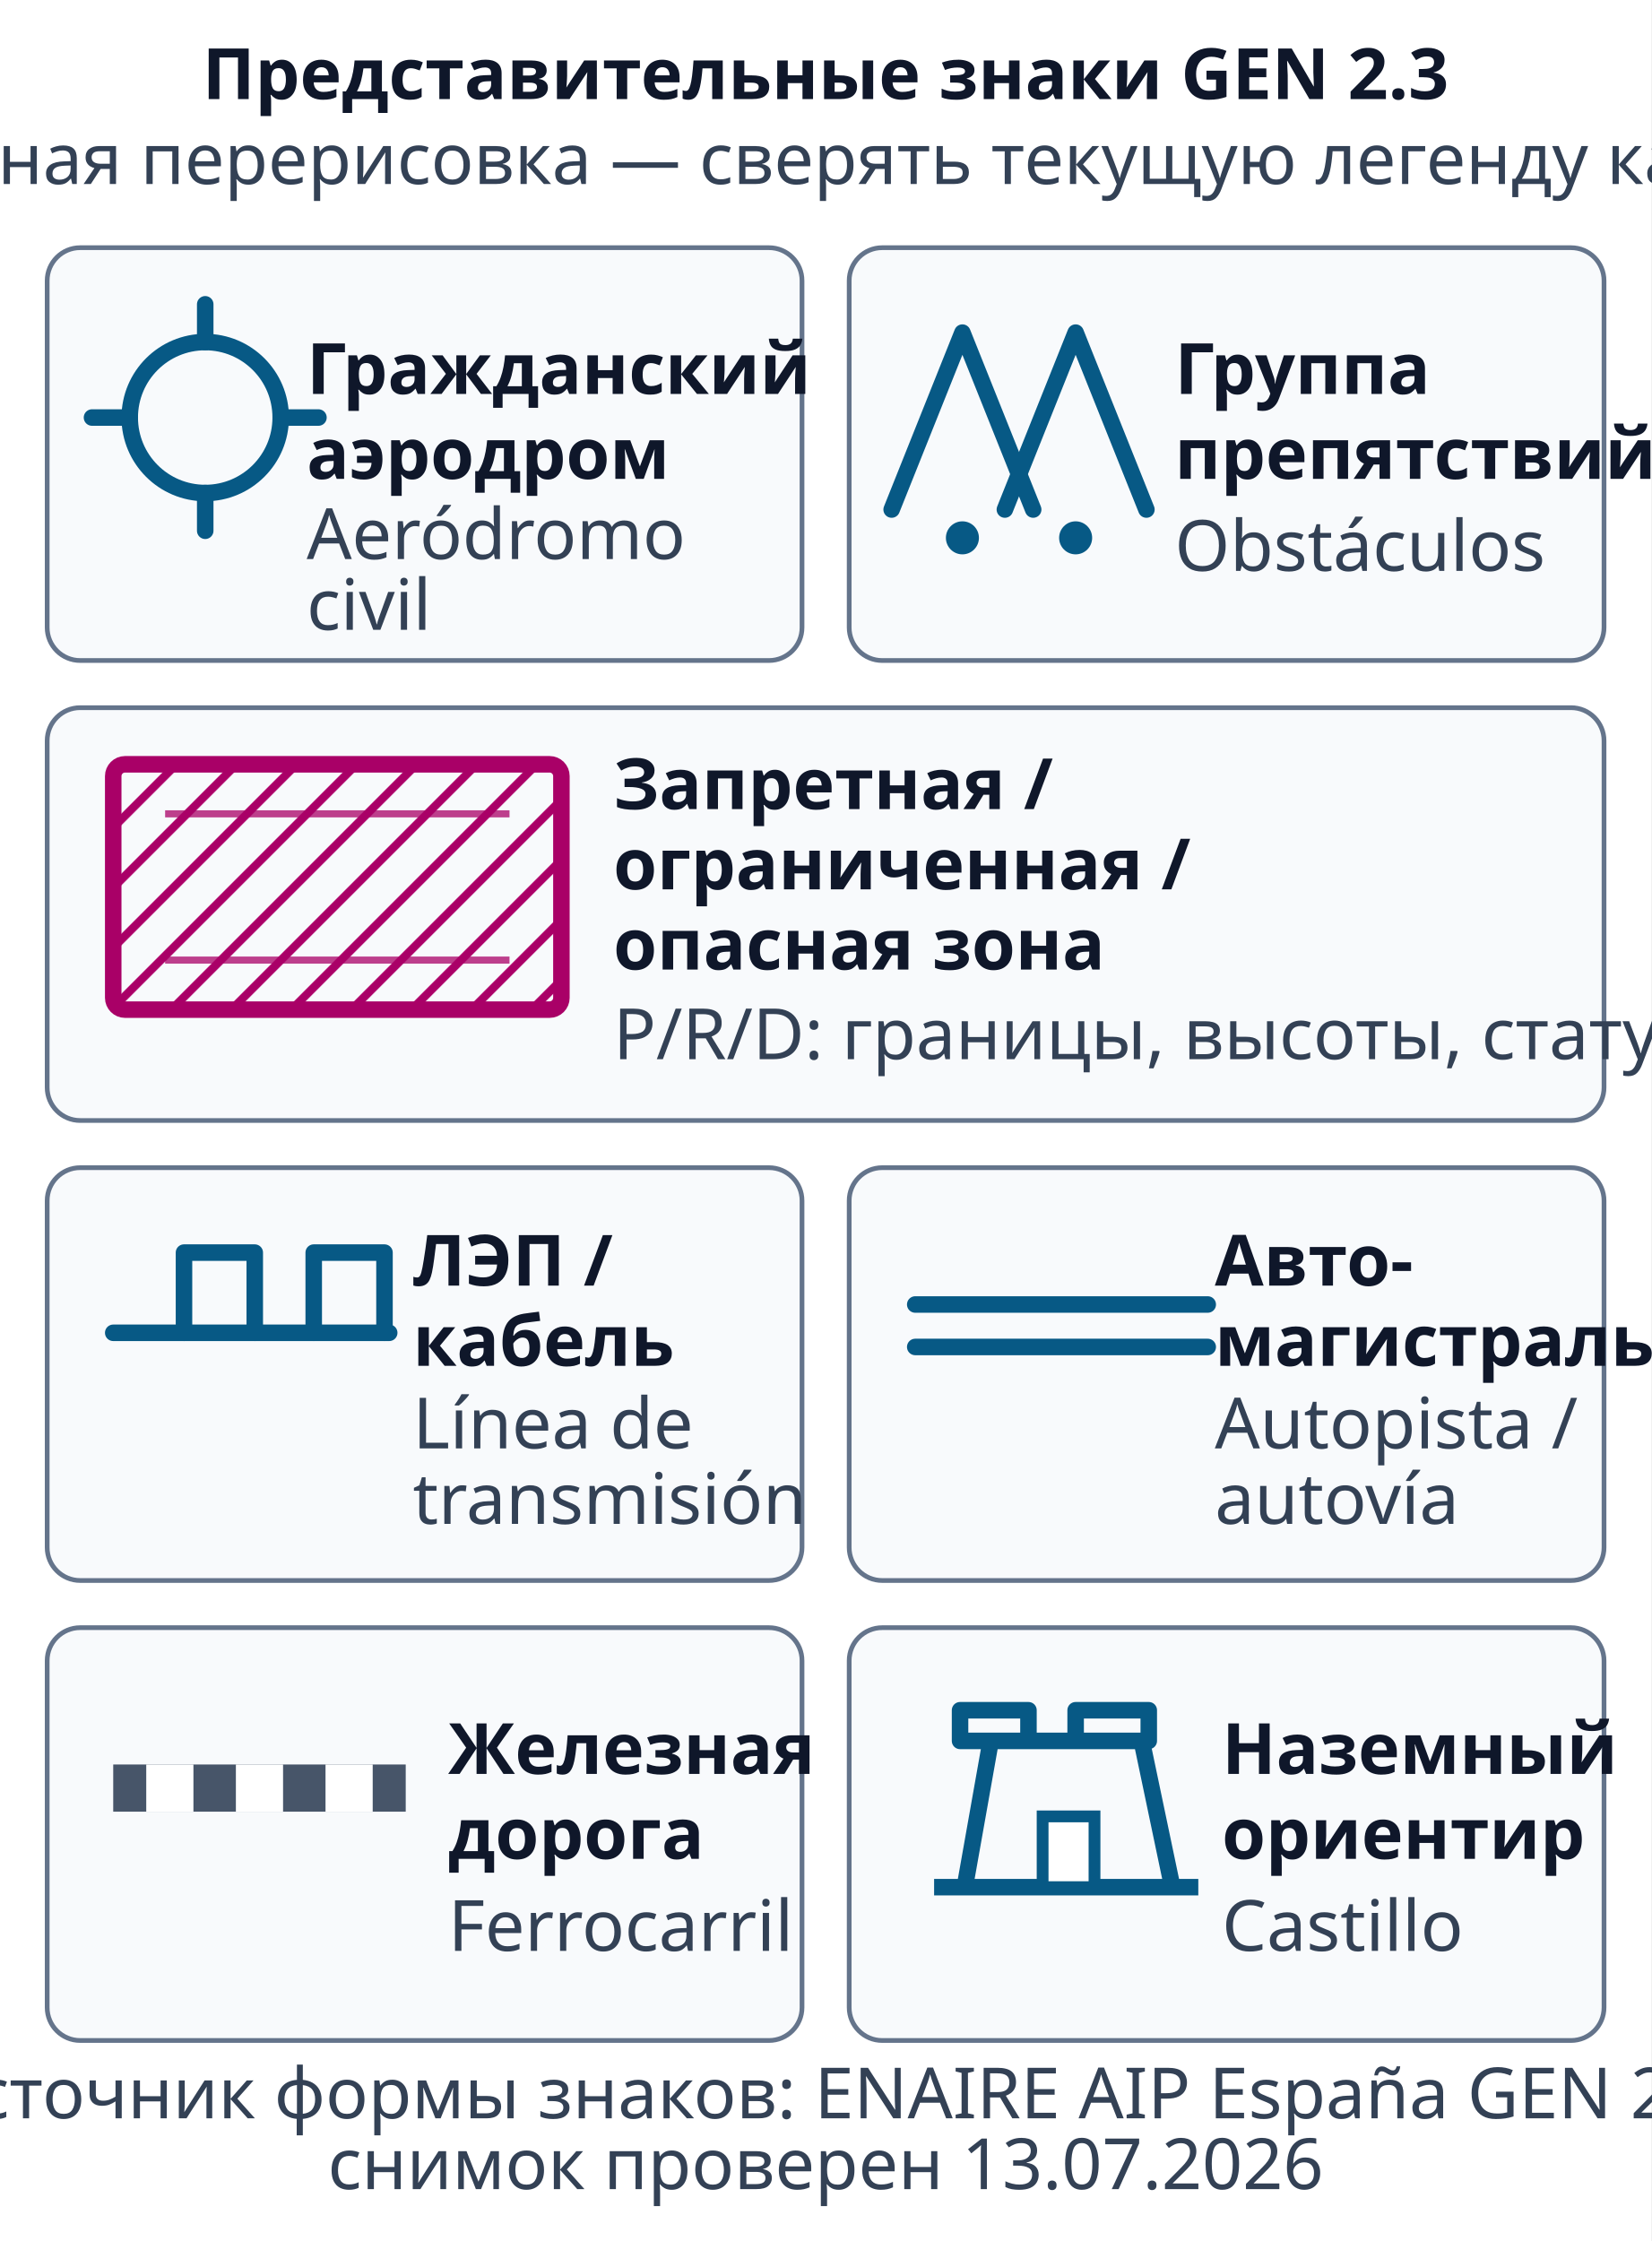
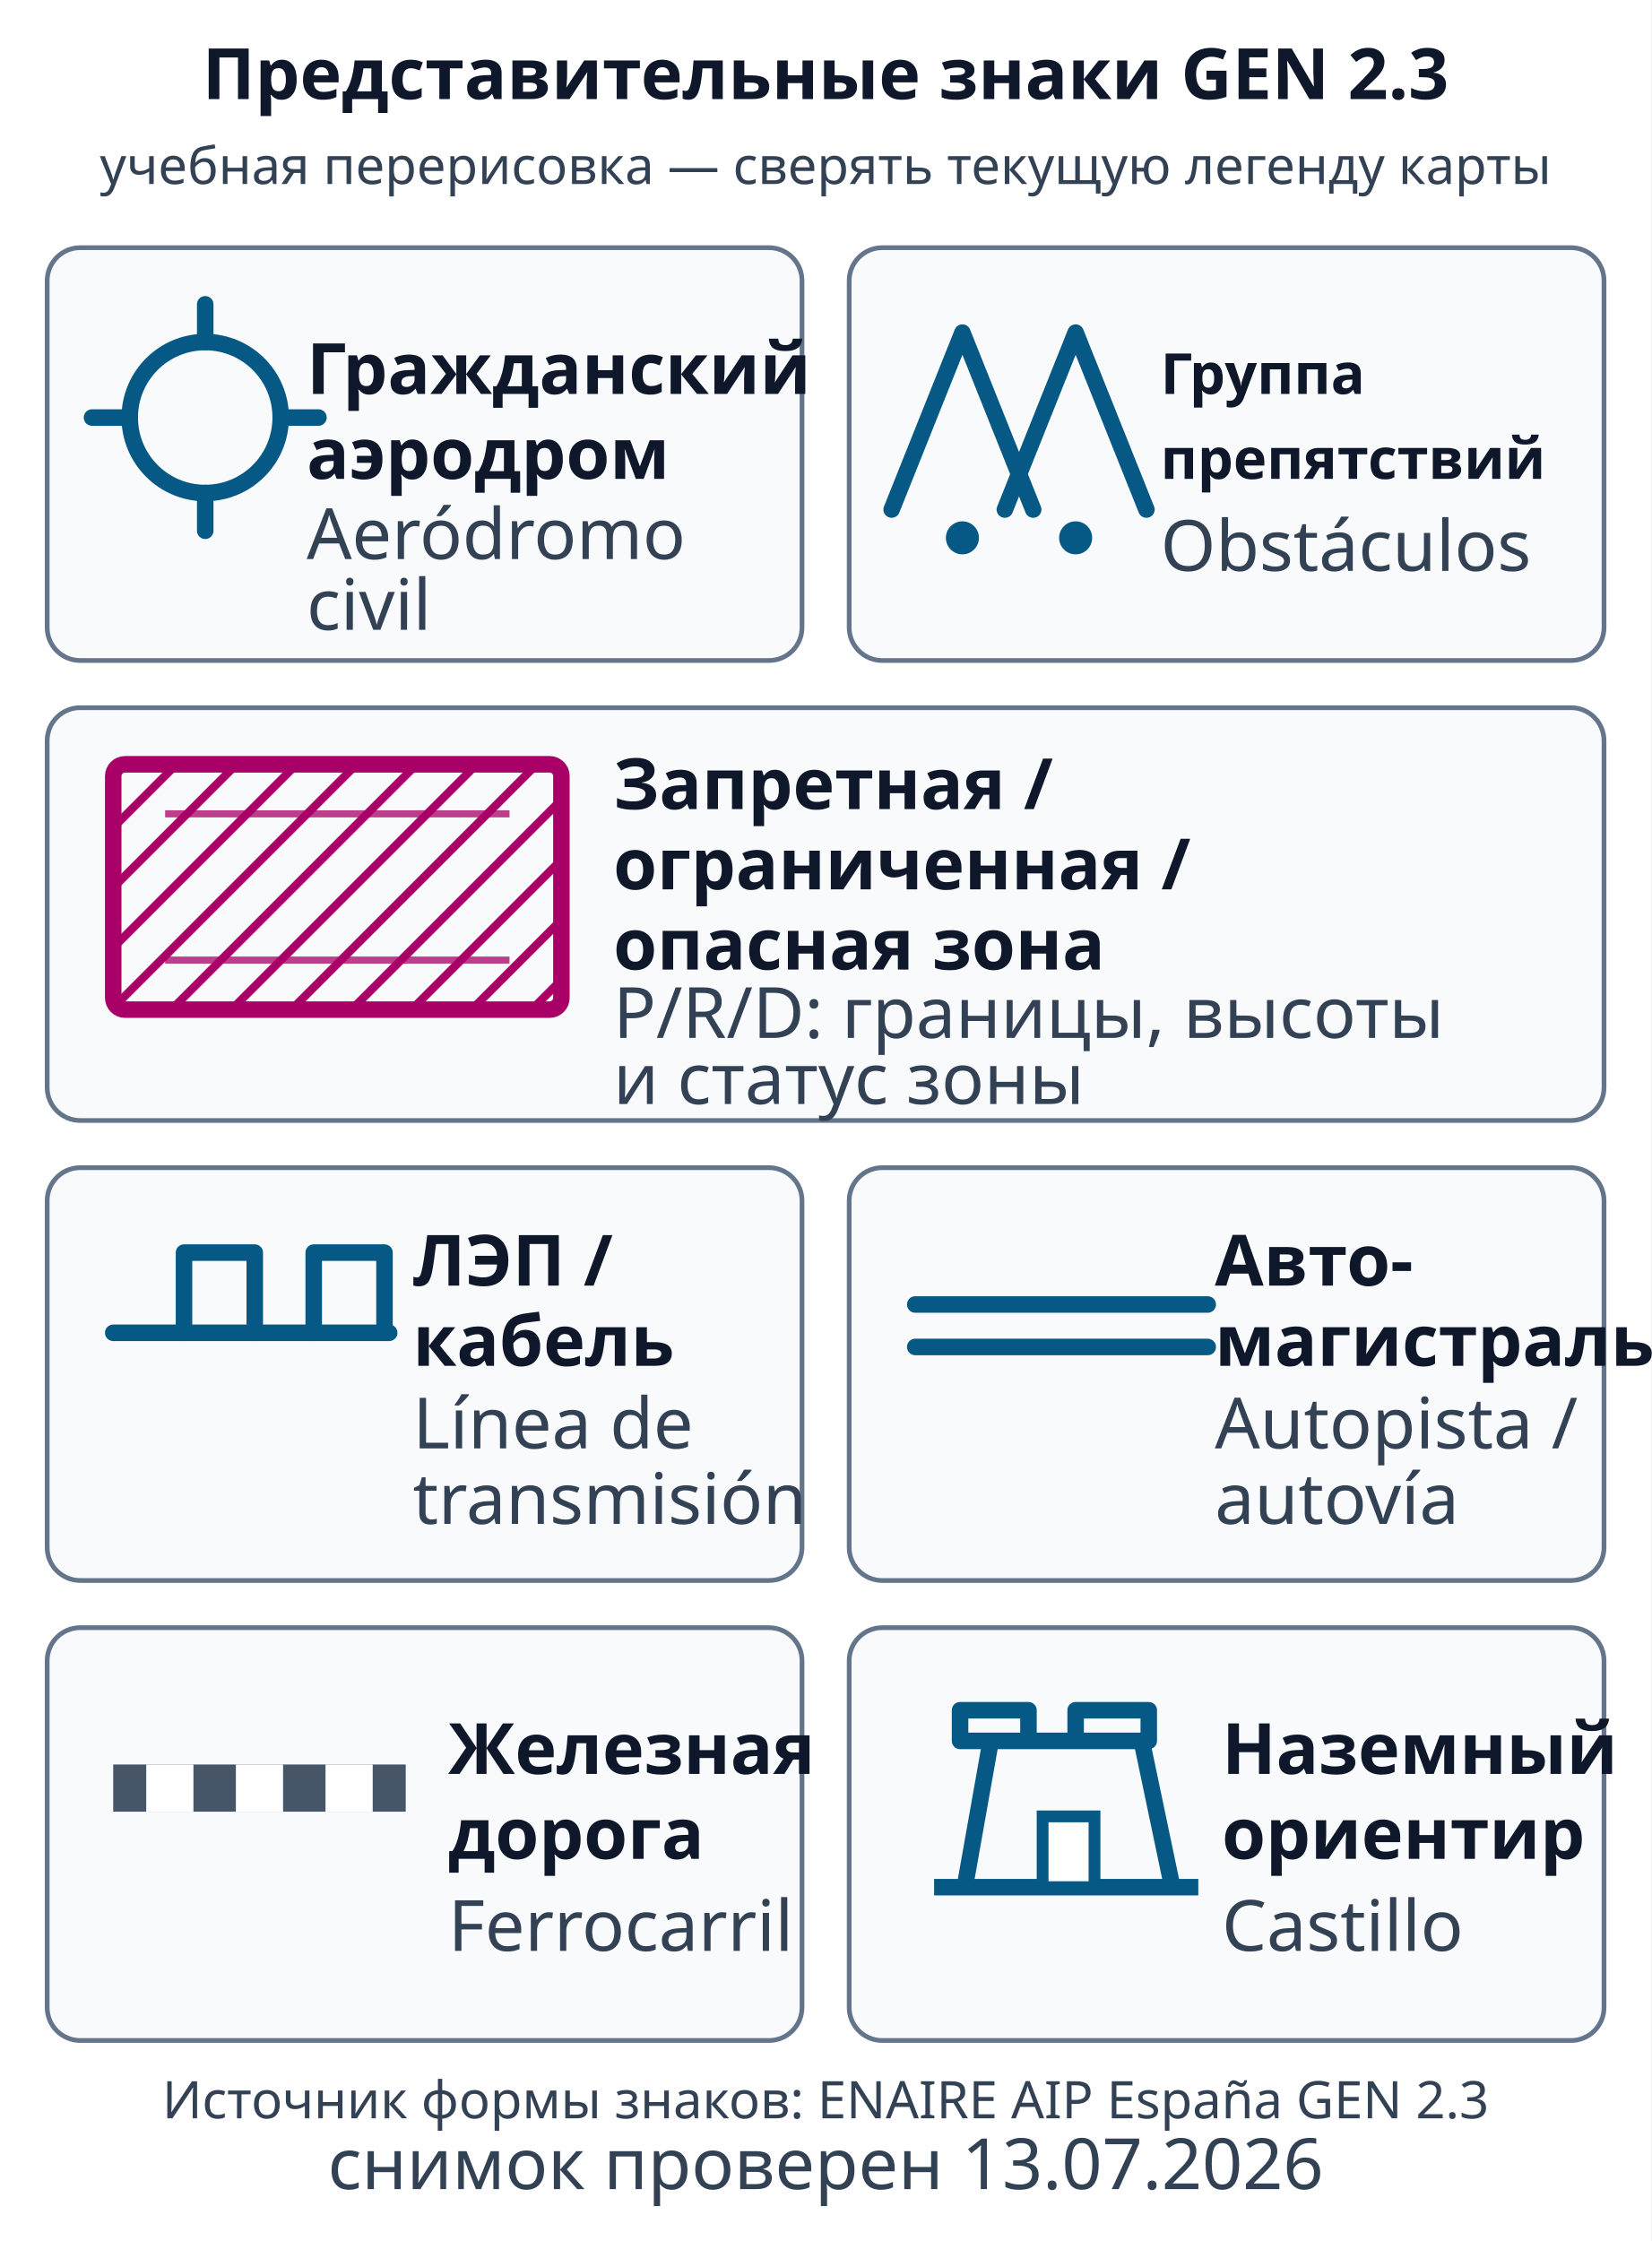
<svg xmlns="http://www.w3.org/2000/svg" viewBox="0 0 700 950" role="img" aria-labelledby="chart-symbols-title chart-symbols-desc">
  <defs>
    <pattern id="prd-hatch" width="18" height="18" patternUnits="userSpaceOnUse" patternTransform="rotate(45)">
      <path d="M 0 0 V 18" stroke="#a90067" stroke-width="7" />
    </pattern>
    <style>
      .panel { fill: #f8fafc; stroke: #64748b; stroke-width: 2; }
      .symbol { fill: none; stroke: #075985; stroke-width: 7; stroke-linecap: round; stroke-linejoin: round; }
      .label { fill: #0f172a; font-family: system-ui, sans-serif; font-size: 30px; font-weight: 700; }
      .note { fill: #334155; font-family: system-ui, sans-serif; font-size: 30px; }
    </style>
  </defs>
  <rect width="700" height="950" fill="#ffffff" />
  <text x="350" y="42" text-anchor="middle" class="label">Представительные знаки GEN 2.3</text>
-   <text x="350" y="78" text-anchor="middle" class="note">учебная перерисовка — сверять текущую легенду карты</text>
+   <text x="350" y="78" text-anchor="middle" class="note" style="font-size:22px">учебная перерисовка — сверять текущую легенду карты</text>
  <g id="symbol-civil-aerodrome" transform="translate(20 105)">
    <rect class="panel" width="320" height="175" rx="14" />
    <circle cx="67" cy="72" r="32" class="symbol" />
    <line x1="67" y1="24" x2="67" y2="40" class="symbol" />
    <line x1="67" y1="104" x2="67" y2="120" class="symbol" />
    <line x1="19" y1="72" x2="35" y2="72" class="symbol" />
    <line x1="99" y1="72" x2="115" y2="72" class="symbol" />
    <text x="110" y="62" class="label">Гражданский</text>
    <text x="110" y="98" class="label">аэродром</text>
    <text x="110" y="132" class="note">Aeródromo</text>
    <text x="110" y="162" class="note">civil</text>
  </g>
  <g id="symbol-obstacle-group" transform="translate(360 105)">
    <rect class="panel" width="320" height="175" rx="14" />
    <polyline points="18,111 48,36 78,111" class="symbol" />
    <polyline points="66,111 96,36 126,111" class="symbol" />
    <circle cx="48" cy="123" r="7" fill="#075985" />
    <circle cx="96" cy="123" r="7" fill="#075985" />
-     <text x="138" y="62" class="label">Группа</text>
-     <text x="138" y="98" class="label">препятствий</text>
-     <text x="138" y="137" class="note">Obstáculos</text>
+     <text x="132" y="62" class="label" style="font-size:24px">Группа</text>
+     <text x="132" y="98" class="label" style="font-size:24px">препятствий</text>
+     <text x="132" y="137" class="note">Obstáculos</text>
  </g>
  <g id="symbol-prd-zone" transform="translate(20 300)">
    <rect class="panel" width="660" height="175" rx="14" />
    <rect x="28" y="24" width="190" height="104" rx="5" fill="url(#prd-hatch)" stroke="#a90067" stroke-width="7" />
    <path d="M 50 45 H 196 M 50 107 H 196" fill="none" stroke="#a90067" stroke-width="3" opacity="0.75" />
    <text x="240" y="43" class="label">Запретная /</text>
    <text x="240" y="77" class="label">ограниченная /</text>
    <text x="240" y="111" class="label">опасная зона</text>
-     <text x="240" y="149" class="note">P/R/D: границы, высоты, статус</text>
+     <text x="240" y="140" class="note">
+       <tspan x="240" y="140">P/R/D: границы, высоты</tspan>
+       <tspan x="240" y="168">и статус зоны</tspan>
+     </text>
  </g>
  <g id="symbol-powerline" transform="translate(20 495)">
    <rect class="panel" width="320" height="175" rx="14" />
    <line x1="28" y1="70" x2="145" y2="70" class="symbol" />
    <polyline points="58,70 58,36 88,36 88,70" class="symbol" />
    <polyline points="113,70 113,36 143,36 143,70" class="symbol" />
    <text x="155" y="50" class="label">ЛЭП /</text>
    <text x="155" y="84" class="label">кабель</text>
    <text x="155" y="119" class="note">Línea de</text>
    <text x="155" y="151" class="note">transmisión</text>
  </g>
  <g id="symbol-motorway" transform="translate(360 495)">
    <rect class="panel" width="320" height="175" rx="14" />
    <line x1="28" y1="58" x2="152" y2="58" class="symbol" />
    <line x1="28" y1="76" x2="152" y2="76" class="symbol" />
    <text x="155" y="50" class="label">Авто-</text>
    <text x="155" y="84" class="label">магистраль</text>
    <text x="155" y="119" class="note">Autopista /</text>
    <text x="155" y="151" class="note">autovía</text>
  </g>
  <g id="symbol-railway" transform="translate(20 690)">
    <rect class="panel" width="320" height="175" rx="14" />
    <line x1="28" y1="68" x2="152" y2="68" stroke="#475569" stroke-width="20" />
    <rect x="42" y="58" width="20" height="20" fill="#ffffff" />
    <rect x="80" y="58" width="20" height="20" fill="#ffffff" />
    <rect x="118" y="58" width="20" height="20" fill="#ffffff" />
    <text x="170" y="62" class="label">Железная</text>
    <text x="170" y="98" class="label">дорога</text>
    <text x="170" y="137" class="note">Ferrocarril</text>
  </g>
  <g id="symbol-landmark" transform="translate(360 690)">
    <rect class="panel" width="320" height="175" rx="14" />
    <path d="M 36 110 H 148 M 49 110 L 60 48 H 124 L 137 110 M 47 35 H 76 V 48 H 96 V 35 H 127 V 48 H 47 Z" fill="none" stroke="#075985" stroke-width="7" stroke-linejoin="round" />
    <rect x="82" y="80" width="22" height="30" fill="#ffffff" stroke="#075985" stroke-width="5" />
    <text x="158" y="62" class="label">Наземный</text>
    <text x="158" y="98" class="label">ориентир</text>
    <text x="158" y="137" class="note">Castillo</text>
  </g>
-   <text x="350" y="898" text-anchor="middle" class="note">Источник формы знаков: ENAIRE AIP España GEN 2.3</text>
+   <text x="350" y="898" text-anchor="middle" class="note" style="font-size:22px">Источник формы знаков: ENAIRE AIP España GEN 2.3</text>
  <text x="350" y="928" text-anchor="middle" class="note">снимок проверен 13.07.2026</text>
</svg>
